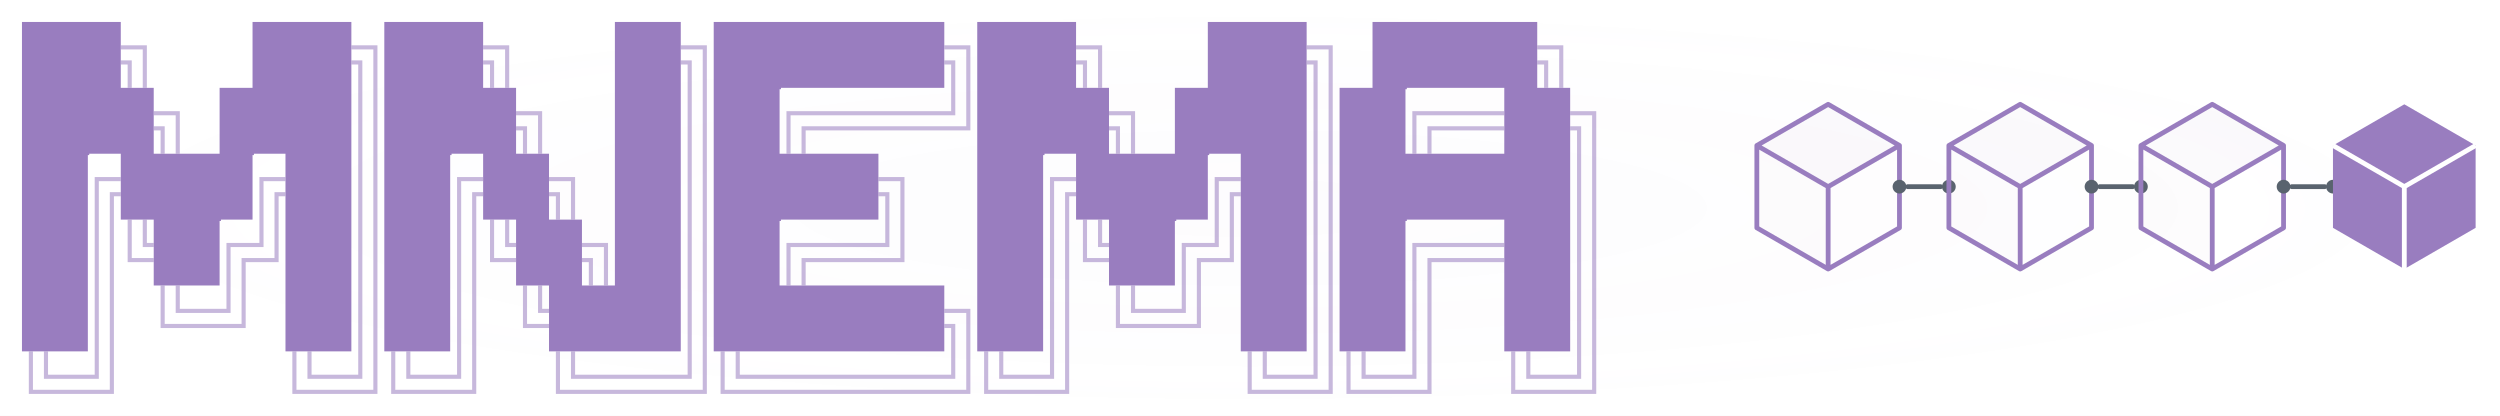
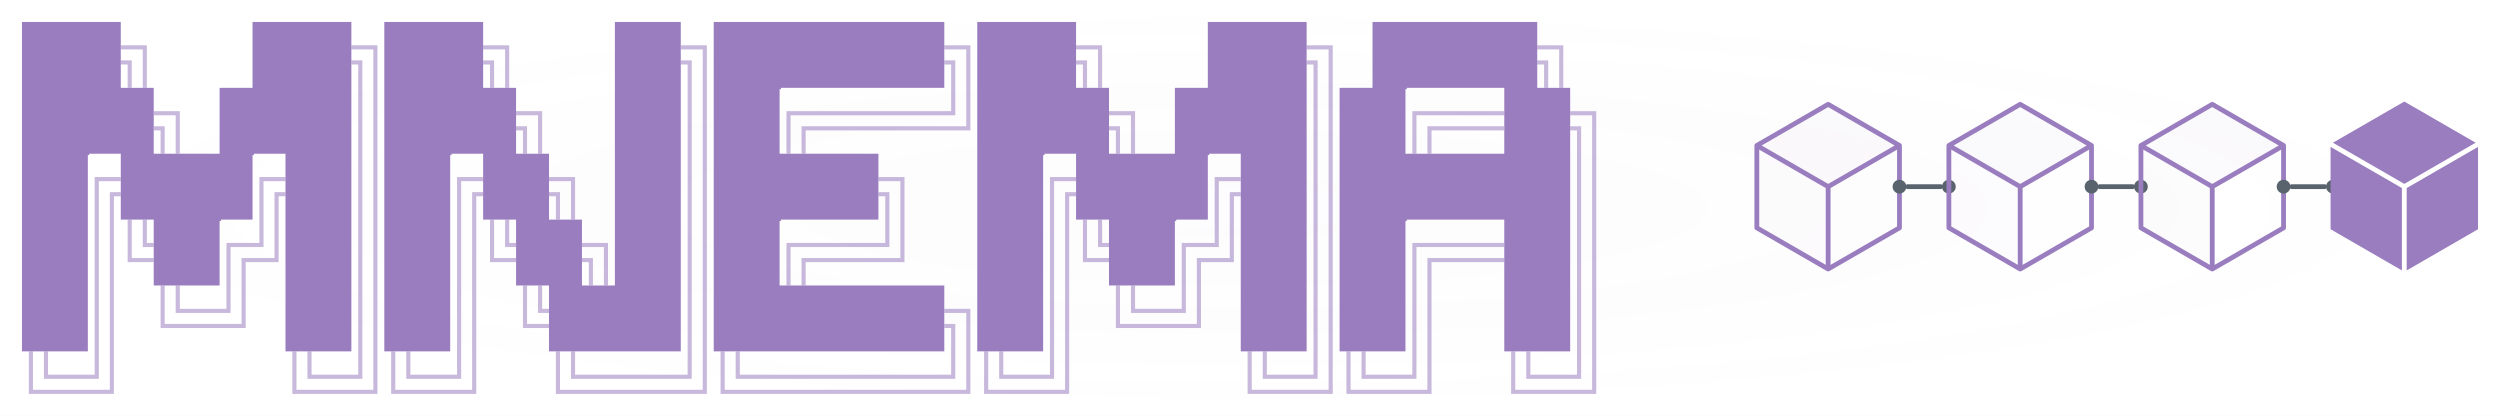
<svg xmlns="http://www.w3.org/2000/svg" width="910.73" height="151.5" viewBox="0 0 910.73 151.5" role="img" aria-label="mnema">
  <style>
.a{animation-duration:12s;animation-iteration-count:infinite;animation-timing-function:ease-in-out}
@keyframes k0{0%{opacity:0}6.67%{opacity:0}11.67%{opacity:1}18.33%{opacity:0}100%{opacity:0}}
@keyframes k1{0%{opacity:0}7.92%{opacity:0}12.92%{opacity:1}19.58%{opacity:0}100%{opacity:0}}
@keyframes k2{0%{opacity:0}9.17%{opacity:0}14.17%{opacity:1}20.83%{opacity:0}100%{opacity:0}}
@keyframes k3{0%{opacity:0}10.42%{opacity:0}15.42%{opacity:1}22.08%{opacity:0}100%{opacity:0}}
@keyframes k4{0%{opacity:0}11.67%{opacity:0}16.67%{opacity:1}23.33%{opacity:0}100%{opacity:0}}
@keyframes k5{0%{opacity:0}12.92%{opacity:0}17.92%{opacity:1}24.58%{opacity:0}100%{opacity:0}}
@keyframes k6{0%{opacity:0}14.17%{opacity:0}19.17%{opacity:1}25.83%{opacity:0}100%{opacity:0}}
@keyframes k7{0%{opacity:0}15.42%{opacity:0}20.42%{opacity:1}27.08%{opacity:0}100%{opacity:0}}
@keyframes k8{0%{opacity:0}16.67%{opacity:0}21.67%{opacity:1}28.33%{opacity:0}100%{opacity:0}}
@keyframes k9{0%{opacity:0}17.92%{opacity:0}22.92%{opacity:1}29.58%{opacity:0}100%{opacity:0}}
@keyframes k10{0%{opacity:0}19.17%{opacity:0}24.17%{opacity:1}30.83%{opacity:0}100%{opacity:0}}
@keyframes k11{0%{opacity:0}20.42%{opacity:0}25.42%{opacity:1}32.08%{opacity:0}100%{opacity:0}}
@keyframes k12{0%{opacity:0}35%{opacity:0}41.67%{opacity:1}75%{opacity:1}81.67%{opacity:0}100%{opacity:0}}
@keyframes k13{0%{opacity:0}39.17%{opacity:0}45.83%{opacity:1}75%{opacity:1}81.67%{opacity:0}100%{opacity:0}}
@keyframes k14{0%{opacity:0}43.33%{opacity:0}50%{opacity:1}75%{opacity:1}81.67%{opacity:0}100%{opacity:0}}
@keyframes k15{0%{opacity:0}47.5%{opacity:0}54.17%{opacity:1}75%{opacity:1}81.67%{opacity:0}100%{opacity:0}}
@media (prefers-reduced-motion: reduce){.a{animation:none!important}}
</style>
  <defs>
    <clipPath id="letters">
      <path d="M8 8h12.5v24.5h-12.5zM20 8h12.5v24.5h-12.5zM32 8h12v24.5h-12zM92 8h12.5v24.5h-12.5zM104 8h12.5v24.5h-12.5zM116 8h12v24.5h-12zM140 8h12.5v24.5h-12.5zM152 8h12.5v24.5h-12.5zM164 8h12v24.5h-12zM224 8h12.5v24.5h-12.5zM236 8h12v24.5h-12zM260 8h12.5v24.5h-12.5zM272 8h12.5v24.5h-12.5zM284 8h12.5v24h-12.5zM296 8h12.5v24h-12.5zM308 8h12.5v24h-12.5zM320 8h12.5v24h-12.5zM332 8h12v24h-12zM356 8h12.5v24.5h-12.5zM368 8h12.5v24.5h-12.5zM380 8h12v24.5h-12zM440 8h12.5v24.5h-12.5zM452 8h12.5v24.5h-12.5zM464 8h12v24.5h-12zM500 8h12.5v24.5h-12.5zM512 8h12.5v24h-12.5zM524 8h12.5v24h-12.5zM536 8h12.5v24h-12.5zM548 8h12v24.5h-12zM8 32h12.5v24.5h-12.5zM20 32h12.5v24.5h-12.5zM32 32h12.5v24h-12.5zM44 32h12v24.5h-12zM80 32h12.5v24.5h-12.5zM92 32h12.5v24h-12.5zM104 32h12.5v24.5h-12.5zM116 32h12v24.5h-12zM140 32h12.5v24.5h-12.5zM152 32h12.5v24.5h-12.5zM164 32h12.5v24h-12.5zM176 32h12v24.5h-12zM224 32h12.5v24.5h-12.5zM236 32h12v24.5h-12zM260 32h12.5v24.5h-12.5zM272 32h12v24.5h-12zM356 32h12.5v24.5h-12.5zM368 32h12.5v24.5h-12.5zM380 32h12.5v24h-12.5zM392 32h12v24.5h-12zM428 32h12.5v24.5h-12.5zM440 32h12.5v24h-12.5zM452 32h12.5v24.5h-12.5zM464 32h12v24.5h-12zM488 32h12.5v24.5h-12.5zM500 32h12v24.5h-12zM548 32h12.5v24.5h-12.5zM560 32h12v24.5h-12zM8 56h12.5v24.5h-12.5zM20 56h12v24.5h-12zM44 56h12.5v24h-12.5zM56 56h12.5v24.5h-12.5zM68 56h12.5v24.5h-12.5zM80 56h12v24h-12zM104 56h12.5v24.5h-12.5zM116 56h12v24.5h-12zM140 56h12.5v24.5h-12.5zM152 56h12v24.5h-12zM176 56h12.5v24h-12.5zM188 56h12v24.5h-12zM224 56h12.5v24.5h-12.5zM236 56h12v24.5h-12zM260 56h12.5v24.5h-12.5zM272 56h12.5v24.5h-12.5zM284 56h12.5v24h-12.5zM296 56h12.5v24h-12.5zM308 56h12v24h-12zM356 56h12.5v24.5h-12.5zM368 56h12v24.5h-12zM392 56h12.5v24h-12.5zM404 56h12.5v24.5h-12.5zM416 56h12.5v24.5h-12.5zM428 56h12v24h-12zM452 56h12.5v24.5h-12.5zM464 56h12v24.5h-12zM488 56h12.5v24.5h-12.5zM500 56h12.5v24.5h-12.5zM512 56h12.5v24h-12.5zM524 56h12.5v24h-12.5zM536 56h12.5v24h-12.5zM548 56h12.5v24.5h-12.5zM560 56h12v24.5h-12zM8 80h12.5v24.5h-12.5zM20 80h12v24.5h-12zM56 80h12.5v24h-12.5zM68 80h12v24h-12zM104 80h12.5v24.5h-12.5zM116 80h12v24.5h-12zM140 80h12.5v24.5h-12.5zM152 80h12v24.5h-12zM188 80h12.5v24h-12.5zM200 80h12v24.5h-12zM224 80h12.5v24.5h-12.5zM236 80h12v24.5h-12zM260 80h12.5v24.5h-12.5zM272 80h12v24.5h-12zM356 80h12.5v24.5h-12.5zM368 80h12v24.5h-12zM404 80h12.5v24h-12.5zM416 80h12v24h-12zM452 80h12.5v24.5h-12.5zM464 80h12v24.5h-12zM488 80h12.5v24.5h-12.5zM500 80h12v24.5h-12zM548 80h12.5v24.5h-12.5zM560 80h12v24.5h-12zM8 104h12.5v24h-12.5zM20 104h12v24h-12zM104 104h12.5v24h-12.5zM116 104h12v24h-12zM140 104h12.5v24h-12.5zM152 104h12v24h-12zM200 104h12.5v24h-12.5zM212 104h12.5v24h-12.5zM224 104h12.5v24h-12.5zM236 104h12v24h-12zM260 104h12.5v24h-12.5zM272 104h12.5v24h-12.5zM284 104h12.5v24h-12.5zM296 104h12.5v24h-12.5zM308 104h12.5v24h-12.5zM320 104h12.5v24h-12.5zM332 104h12v24h-12zM356 104h12.5v24h-12.5zM368 104h12v24h-12zM452 104h12.5v24h-12.5zM464 104h12v24h-12zM488 104h12.5v24h-12.5zM500 104h12v24h-12zM548 104h12.5v24h-12.5zM560 104h12v24h-12z" />
    </clipPath>
  </defs>
  <defs>
    <radialGradient id="glow" cx="0.5" cy="0.5" r="0.5">
      <stop offset="0" stop-color="#997dbf" stop-opacity="0.02" />
      <stop offset="0.6" stop-color="#997dbf" stop-opacity="0.01" />
      <stop offset="1" stop-color="#997dbf" stop-opacity="0" />
    </radialGradient>
    <linearGradient id="tint" x1="0" y1="0" x2="0" y2="1">
      <stop offset="0" stop-color="#997dbf" stop-opacity="0.04" />
      <stop offset="1" stop-color="#997dbf" stop-opacity="0.01" />
    </linearGradient>
  </defs>
  <rect width="910.73" height="151.5" fill="#ffffff" />
  <ellipse cx="455.37" cy="75.75" rx="447.37" ry="75.75" fill="url(#glow)" />
  <path data-of="blocks" fill="#997dbf" d="M8 8h12.5v24.5h-12.5zM20 8h12.5v24.5h-12.5zM32 8h12v24.5h-12zM92 8h12.5v24.5h-12.5zM104 8h12.5v24.5h-12.5zM116 8h12v24.5h-12zM140 8h12.5v24.5h-12.5zM152 8h12.5v24.5h-12.5zM164 8h12v24.5h-12zM224 8h12.5v24.5h-12.5zM236 8h12v24.5h-12zM260 8h12.5v24.5h-12.5zM272 8h12.5v24.5h-12.5zM284 8h12.5v24h-12.5zM296 8h12.5v24h-12.5zM308 8h12.5v24h-12.5zM320 8h12.5v24h-12.5zM332 8h12v24h-12zM356 8h12.5v24.5h-12.5zM368 8h12.5v24.5h-12.5zM380 8h12v24.5h-12zM440 8h12.5v24.5h-12.5zM452 8h12.5v24.5h-12.5zM464 8h12v24.5h-12zM500 8h12.5v24.5h-12.5zM512 8h12.5v24h-12.5zM524 8h12.5v24h-12.5zM536 8h12.5v24h-12.5zM548 8h12v24.5h-12zM8 32h12.5v24.5h-12.5zM20 32h12.5v24.5h-12.5zM32 32h12.5v24h-12.5zM44 32h12v24.5h-12zM80 32h12.5v24.5h-12.5zM92 32h12.5v24h-12.5zM104 32h12.5v24.5h-12.5zM116 32h12v24.5h-12zM140 32h12.5v24.5h-12.5zM152 32h12.5v24.5h-12.5zM164 32h12.5v24h-12.5zM176 32h12v24.5h-12zM224 32h12.5v24.5h-12.5zM236 32h12v24.5h-12zM260 32h12.5v24.5h-12.5zM272 32h12v24.5h-12zM356 32h12.5v24.5h-12.5zM368 32h12.5v24.5h-12.5zM380 32h12.5v24h-12.5zM392 32h12v24.5h-12zM428 32h12.5v24.5h-12.5zM440 32h12.5v24h-12.5zM452 32h12.5v24.5h-12.5zM464 32h12v24.5h-12zM488 32h12.5v24.5h-12.5zM500 32h12v24.5h-12zM548 32h12.5v24.5h-12.5zM560 32h12v24.5h-12zM8 56h12.5v24.5h-12.5zM20 56h12v24.5h-12zM44 56h12.5v24h-12.5zM56 56h12.5v24.5h-12.5zM68 56h12.5v24.5h-12.5zM80 56h12v24h-12zM104 56h12.5v24.5h-12.5zM116 56h12v24.5h-12zM140 56h12.5v24.5h-12.5zM152 56h12v24.5h-12zM176 56h12.5v24h-12.5zM188 56h12v24.5h-12zM224 56h12.5v24.5h-12.5zM236 56h12v24.5h-12zM260 56h12.5v24.5h-12.5zM272 56h12.5v24.5h-12.5zM284 56h12.5v24h-12.5zM296 56h12.5v24h-12.5zM308 56h12v24h-12zM356 56h12.5v24.5h-12.5zM368 56h12v24.5h-12zM392 56h12.5v24h-12.5zM404 56h12.5v24.5h-12.5zM416 56h12.5v24.5h-12.5zM428 56h12v24h-12zM452 56h12.5v24.5h-12.5zM464 56h12v24.5h-12zM488 56h12.5v24.5h-12.5zM500 56h12.5v24.5h-12.5zM512 56h12.5v24h-12.5zM524 56h12.5v24h-12.5zM536 56h12.5v24h-12.5zM548 56h12.5v24.5h-12.5zM560 56h12v24.5h-12zM8 80h12.5v24.5h-12.5zM20 80h12v24.5h-12zM56 80h12.5v24h-12.5zM68 80h12v24h-12zM104 80h12.5v24.5h-12.5zM116 80h12v24.5h-12zM140 80h12.5v24.5h-12.5zM152 80h12v24.5h-12zM188 80h12.5v24h-12.5zM200 80h12v24.5h-12zM224 80h12.5v24.5h-12.5zM236 80h12v24.5h-12zM260 80h12.5v24.5h-12.5zM272 80h12v24.5h-12zM356 80h12.5v24.5h-12.5zM368 80h12v24.5h-12zM404 80h12.5v24h-12.5zM416 80h12v24h-12zM452 80h12.5v24.5h-12.5zM464 80h12v24.5h-12zM488 80h12.5v24.5h-12.5zM500 80h12v24.5h-12zM548 80h12.5v24.5h-12.5zM560 80h12v24.5h-12zM8 104h12.5v24h-12.5zM20 104h12v24h-12zM104 104h12.5v24h-12.5zM116 104h12v24h-12zM140 104h12.5v24h-12.5zM152 104h12v24h-12zM200 104h12.5v24h-12.5zM212 104h12.5v24h-12.5zM224 104h12.5v24h-12.5zM236 104h12v24h-12zM260 104h12.5v24h-12.5zM272 104h12.5v24h-12.5zM284 104h12.5v24h-12.5zM296 104h12.5v24h-12.5zM308 104h12.5v24h-12.5zM320 104h12.5v24h-12.5zM332 104h12v24h-12zM356 104h12.5v24h-12.5zM368 104h12v24h-12zM452 104h12.5v24h-12.5zM464 104h12v24h-12zM488 104h12.5v24h-12.5zM500 104h12v24h-12zM548 104h12.5v24h-12.5zM560 104h12v24h-12z" />
  <path data-of="lines" fill="none" stroke="#997dbf" stroke-opacity="0.55" stroke-width="1.5" stroke-linejoin="miter" d="M44 17.25L52.75 17.25L52.75 32M44 22.75L47.25 22.75L47.25 32M128 17.25L136.75 17.25L136.75 32M128 22.75L131.25 22.75L131.25 32M176 17.25L184.75 17.25L184.75 32M176 22.75L179.25 22.75L179.25 32M248 17.25L256.75 17.25L256.75 32M248 22.75L251.25 22.75L251.25 32M344 17.25L352.75 17.25L352.75 32M344 22.75L347.25 22.75L347.25 32M392 17.25L400.75 17.25L400.75 32M392 22.75L395.25 22.75L395.25 32M476 17.25L484.75 17.25L484.75 32M476 22.75L479.25 22.75L479.25 32M560 17.25L568.75 17.25L568.75 32M560 22.75L563.25 22.75L563.25 32M56 41.25L64.75 41.25L64.75 56M56 46.75L59.25 46.75L59.25 56M131.25 32L131.25 56M136.75 32L136.75 56M188 41.25L196.75 41.25L196.75 56M188 46.75L191.25 46.75L191.25 56M251.25 32L251.25 56M256.75 32L256.75 56M296 41.25L287.25 41.25L287.25 56M296 46.75L292.75 46.75L292.75 56M296 41.25L308 41.25M296 46.75L308 46.75M308 41.25L320 41.25M308 46.75L320 46.75M320 41.25L332 41.25M320 46.75L332 46.75M332 41.25L344 41.25M332 46.75L344 46.75M352.75 32L352.75 46.75L344 46.75M347.25 32L347.25 41.25L344 41.25M404 41.25L412.75 41.25L412.75 56M404 46.75L407.25 46.75L407.25 56M479.25 32L479.25 56M484.75 32L484.75 56M524 41.25L515.25 41.25L515.25 56M524 46.75L520.75 46.75L520.75 56M524 41.25L536 41.25M524 46.75L536 46.75M536 41.25L548 41.25M536 46.75L548 46.75M572 41.25L580.75 41.25L580.75 56M572 46.75L575.25 46.75L575.25 56M44 65.25L35.25 65.25L35.25 80M44 70.75L40.75 70.75L40.75 80M104 65.25L95.25 65.25L95.25 80M104 70.75L100.75 70.75L100.75 80M131.25 56L131.25 80M136.75 56L136.75 80M176 65.25L167.25 65.25L167.25 80M176 70.75L172.75 70.75L172.75 80M200 65.25L208.75 65.25L208.75 80M200 70.75L203.25 70.75L203.25 80M251.25 56L251.25 80M256.75 56L256.75 80M320 65.25L328.75 65.25L328.75 80M320 70.75L323.25 70.75L323.25 80M392 65.25L383.25 65.25L383.25 80M392 70.75L388.75 70.75L388.75 80M452 65.25L443.25 65.25L443.25 80M452 70.75L448.75 70.75L448.75 80M479.25 56L479.25 80M484.75 56L484.75 80M575.25 56L575.25 80M580.75 56L580.75 80M35.25 80L35.25 104M40.75 80L40.75 104M47.25 80L47.25 94.75L56 94.75M52.75 80L52.75 89.25L56 89.25M92 89.25L83.25 89.25L83.25 104M92 94.75L88.75 94.75L88.75 104M100.75 80L100.75 94.75L92 94.75M95.25 80L95.25 89.25L92 89.25M131.25 80L131.25 104M136.75 80L136.75 104M167.25 80L167.25 104M172.75 80L172.75 104M179.25 80L179.25 94.75L188 94.75M184.75 80L184.75 89.25L188 89.25M212 89.25L220.75 89.25L220.75 104M212 94.75L215.25 94.75L215.25 104M251.25 80L251.25 104M256.75 80L256.75 104M296 89.25L287.25 89.25L287.25 104M296 94.75L292.75 94.75L292.75 104M296 89.25L308 89.25M296 94.75L308 94.75M308 89.25L320 89.25M308 94.75L320 94.75M328.75 80L328.75 94.75L320 94.75M323.25 80L323.25 89.25L320 89.25M383.25 80L383.25 104M388.75 80L388.75 104M395.25 80L395.25 94.75L404 94.75M400.75 80L400.75 89.25L404 89.25M440 89.25L431.25 89.25L431.25 104M440 94.75L436.75 94.75L436.75 104M448.75 80L448.75 94.75L440 94.75M443.25 80L443.25 89.25L440 89.25M479.25 80L479.25 104M484.75 80L484.75 104M524 89.25L515.25 89.25L515.25 104M524 94.75L520.75 94.75L520.75 104M524 89.25L536 89.25M524 94.75L536 94.75M536 89.25L548 89.25M536 94.75L548 94.75M575.25 80L575.25 104M580.75 80L580.75 104M35.25 104L35.25 128M40.75 104L40.75 128M59.25 104L59.25 118.75L68 118.75M64.75 104L64.75 113.25L68 113.25M68 113.25L80 113.25M68 118.75L80 118.75M88.75 104L88.75 118.75L80 118.75M83.25 104L83.25 113.25L80 113.25M131.25 104L131.25 128M136.75 104L136.75 128M167.25 104L167.25 128M172.75 104L172.75 128M191.25 104L191.25 118.75L200 118.75M196.75 104L196.75 113.25L200 113.25M251.25 104L251.25 128M256.75 104L256.75 128M344 113.25L352.75 113.25L352.75 128M344 118.75L347.25 118.75L347.25 128M383.25 104L383.25 128M388.75 104L388.75 128M407.25 104L407.25 118.75L416 118.75M412.75 104L412.75 113.25L416 113.25M416 113.25L428 113.25M416 118.75L428 118.75M436.75 104L436.75 118.75L428 118.75M431.25 104L431.25 113.25L428 113.25M479.25 104L479.25 128M484.75 104L484.75 128M515.25 104L515.25 128M520.75 104L520.75 128M575.25 104L575.25 128M580.75 104L580.75 128M11.25 128L11.25 142.75L20 142.75M16.75 128L16.75 137.25L20 137.25M20 137.25L32 137.25M20 142.75L32 142.75M40.75 128L40.75 142.75L32 142.75M35.25 128L35.25 137.25L32 137.25M107.25 128L107.25 142.75L116 142.75M112.75 128L112.75 137.25L116 137.25M116 137.25L128 137.25M116 142.75L128 142.75M136.75 128L136.75 142.75L128 142.75M131.25 128L131.25 137.25L128 137.25M143.25 128L143.25 142.75L152 142.75M148.75 128L148.75 137.25L152 137.25M152 137.25L164 137.25M152 142.75L164 142.75M172.75 128L172.75 142.75L164 142.75M167.25 128L167.25 137.25L164 137.25M203.25 128L203.25 142.75L212 142.75M208.75 128L208.75 137.25L212 137.25M212 137.25L224 137.25M212 142.75L224 142.75M224 137.25L236 137.25M224 142.75L236 142.75M236 137.25L248 137.25M236 142.75L248 142.75M256.75 128L256.75 142.75L248 142.75M251.25 128L251.25 137.25L248 137.25M263.25 128L263.25 142.75L272 142.75M268.75 128L268.75 137.25L272 137.25M272 137.25L284 137.25M272 142.75L284 142.75M284 137.25L296 137.25M284 142.75L296 142.75M296 137.25L308 137.25M296 142.75L308 142.75M308 137.25L320 137.25M308 142.75L320 142.75M320 137.25L332 137.25M320 142.75L332 142.75M332 137.25L344 137.25M332 142.75L344 142.75M352.75 128L352.75 142.75L344 142.75M347.25 128L347.25 137.25L344 137.25M359.25 128L359.25 142.75L368 142.75M364.75 128L364.75 137.25L368 137.25M368 137.25L380 137.25M368 142.75L380 142.75M388.75 128L388.75 142.75L380 142.75M383.25 128L383.25 137.25L380 137.25M455.25 128L455.25 142.75L464 142.75M460.75 128L460.75 137.25L464 137.25M464 137.25L476 137.25M464 142.75L476 142.75M484.75 128L484.75 142.75L476 142.75M479.25 128L479.25 137.25L476 137.25M491.25 128L491.25 142.75L500 142.75M496.75 128L496.75 137.25L500 137.25M500 137.25L512 137.25M500 142.75L512 142.75M520.75 128L520.75 142.75L512 142.75M515.25 128L515.25 137.25L512 137.25M551.25 128L551.25 142.75L560 142.75M556.75 128L556.75 137.25L560 137.25M560 137.25L572 137.25M560 142.75L572 142.75M580.75 128L580.75 142.75L572 142.75M575.25 128L575.25 137.25L572 137.25" />
  <path d="M665.98 38L691.96 53L665.98 68L640 53z" fill="#997dbf" fill-opacity="0.04" />
  <path d="M640 53L665.98 68L665.98 98L640 83z" fill="#997dbf" fill-opacity="0.02" />
  <path d="M665.98 68L691.96 53L691.96 83L665.98 98z" fill="#997dbf" fill-opacity="0" />
  <path d="M665.98 38L691.96 53L691.96 83L665.98 98L640 83L640 53zM640 53L665.98 68L691.96 53M665.98 68V98" fill="none" stroke="#997dbf" stroke-width="1.75" stroke-linejoin="round" />
  <path d="M694.96 68H706.96" stroke="#59636e" stroke-width="1.75" stroke-linecap="round" />
  <circle cx="691.96" cy="68" r="2.5" fill="#59636e" />
  <circle cx="709.96" cy="68" r="2.5" fill="#59636e" />
  <path d="M735.94 38L761.92 53L735.94 68L709.96 53z" fill="#997dbf" fill-opacity="0.04" />
  <path d="M709.96 53L735.94 68L735.94 98L709.96 83z" fill="#997dbf" fill-opacity="0.02" />
  <path d="M735.94 68L761.92 53L761.92 83L735.94 98z" fill="#997dbf" fill-opacity="0" />
  <path d="M735.94 38L761.92 53L761.92 83L735.94 98L709.96 83L709.96 53zM709.96 53L735.94 68L761.92 53M735.94 68V98" fill="none" stroke="#997dbf" stroke-width="1.75" stroke-linejoin="round" />
  <path d="M764.92 68H776.92" stroke="#59636e" stroke-width="1.75" stroke-linecap="round" />
  <circle cx="761.92" cy="68" r="2.5" fill="#59636e" />
  <circle cx="779.92" cy="68" r="2.5" fill="#59636e" />
  <path d="M805.9 38L831.88 53L805.9 68L779.92 53z" fill="#997dbf" fill-opacity="0.04" />
  <path d="M779.92 53L805.9 68L805.9 98L779.92 83z" fill="#997dbf" fill-opacity="0.02" />
  <path d="M805.9 68L831.88 53L831.88 83L805.9 98z" fill="#997dbf" fill-opacity="0" />
  <path d="M805.9 38L831.88 53L831.88 83L805.9 98L779.92 83L779.92 53zM779.92 53L805.9 68L831.88 53M805.9 68V98" fill="none" stroke="#997dbf" stroke-width="1.75" stroke-linejoin="round" />
  <path d="M834.88 68H846.88" stroke="#59636e" stroke-width="1.75" stroke-linecap="round" />
  <circle cx="831.88" cy="68" r="2.5" fill="#59636e" />
  <circle cx="849.88" cy="68" r="2.5" fill="#59636e" />
-   <path d="M875.87 38L901.85 53L875.87 68L849.88 53z" fill="#997dbf" fill-opacity="1" />
-   <path d="M849.88 53L875.87 68L875.87 98L849.88 83z" fill="#997dbf" fill-opacity="1" />
-   <path d="M875.87 68L901.85 53L901.85 83L875.87 98z" fill="#997dbf" fill-opacity="1" />
-   <path d="M849.88 53L875.87 68L901.85 53M875.87 68V98" fill="none" stroke="#ffffff" stroke-width="1.75" stroke-linejoin="round" />
+   <path d="M875.87 36.99L901.85 51.99L875.87 66.99L849.88 51.99z" fill="#997dbf" fill-opacity="1" />
+   <path d="M849.01 53.51L874.99 68.51L874.99 98.51L849.01 83.51z" fill="#997dbf" fill-opacity="1" />
+   <path d="M876.74 68.51L902.72 53.51L902.72 83.51L876.74 98.51z" fill="#997dbf" fill-opacity="1" />
  <rect class="a" style="animation-name:k0" opacity="0" x="8" y="8" width="48" height="135.5" fill="#1f2328" fill-opacity="0.16" clip-path="url(#letters)" />
  <rect class="a" style="animation-name:k1" opacity="0" x="56" y="8" width="48" height="135.5" fill="#1f2328" fill-opacity="0.16" clip-path="url(#letters)" />
  <rect class="a" style="animation-name:k2" opacity="0" x="104" y="8" width="48" height="135.5" fill="#1f2328" fill-opacity="0.16" clip-path="url(#letters)" />
  <rect class="a" style="animation-name:k3" opacity="0" x="152" y="8" width="48" height="135.5" fill="#1f2328" fill-opacity="0.16" clip-path="url(#letters)" />
  <rect class="a" style="animation-name:k4" opacity="0" x="200" y="8" width="48" height="135.5" fill="#1f2328" fill-opacity="0.16" clip-path="url(#letters)" />
  <rect class="a" style="animation-name:k5" opacity="0" x="248" y="8" width="48" height="135.5" fill="#1f2328" fill-opacity="0.16" clip-path="url(#letters)" />
  <rect class="a" style="animation-name:k6" opacity="0" x="296" y="8" width="48" height="135.5" fill="#1f2328" fill-opacity="0.16" clip-path="url(#letters)" />
  <rect class="a" style="animation-name:k7" opacity="0" x="344" y="8" width="48" height="135.5" fill="#1f2328" fill-opacity="0.16" clip-path="url(#letters)" />
  <rect class="a" style="animation-name:k8" opacity="0" x="392" y="8" width="48" height="135.5" fill="#1f2328" fill-opacity="0.16" clip-path="url(#letters)" />
  <rect class="a" style="animation-name:k9" opacity="0" x="440" y="8" width="48" height="135.5" fill="#1f2328" fill-opacity="0.16" clip-path="url(#letters)" />
  <rect class="a" style="animation-name:k10" opacity="0" x="488" y="8" width="48" height="135.5" fill="#1f2328" fill-opacity="0.16" clip-path="url(#letters)" />
  <rect class="a" style="animation-name:k11" opacity="0" x="536" y="8" width="48" height="135.5" fill="#1f2328" fill-opacity="0.16" clip-path="url(#letters)" />
  <path class="a" style="animation-name:k12" opacity="0" d="M665.98 38L691.96 53L691.96 83L665.98 98L640 83L640 53z" fill="#997dbf" fill-opacity="0.04" />
  <path class="a" style="animation-name:k13" opacity="0" d="M735.94 38L761.92 53L761.92 83L735.94 98L709.96 83L709.96 53z" fill="#997dbf" fill-opacity="0.04" />
  <path class="a" style="animation-name:k14" opacity="0" d="M805.9 38L831.88 53L831.88 83L805.9 98L779.92 83L779.92 53z" fill="#997dbf" fill-opacity="0.04" />
  <path class="a" style="animation-name:k15" opacity="0" d="M875.87 38L901.85 53L901.85 83L875.87 98L849.88 83L849.88 53z" fill="#997dbf" fill-opacity="0.04" />
</svg>
